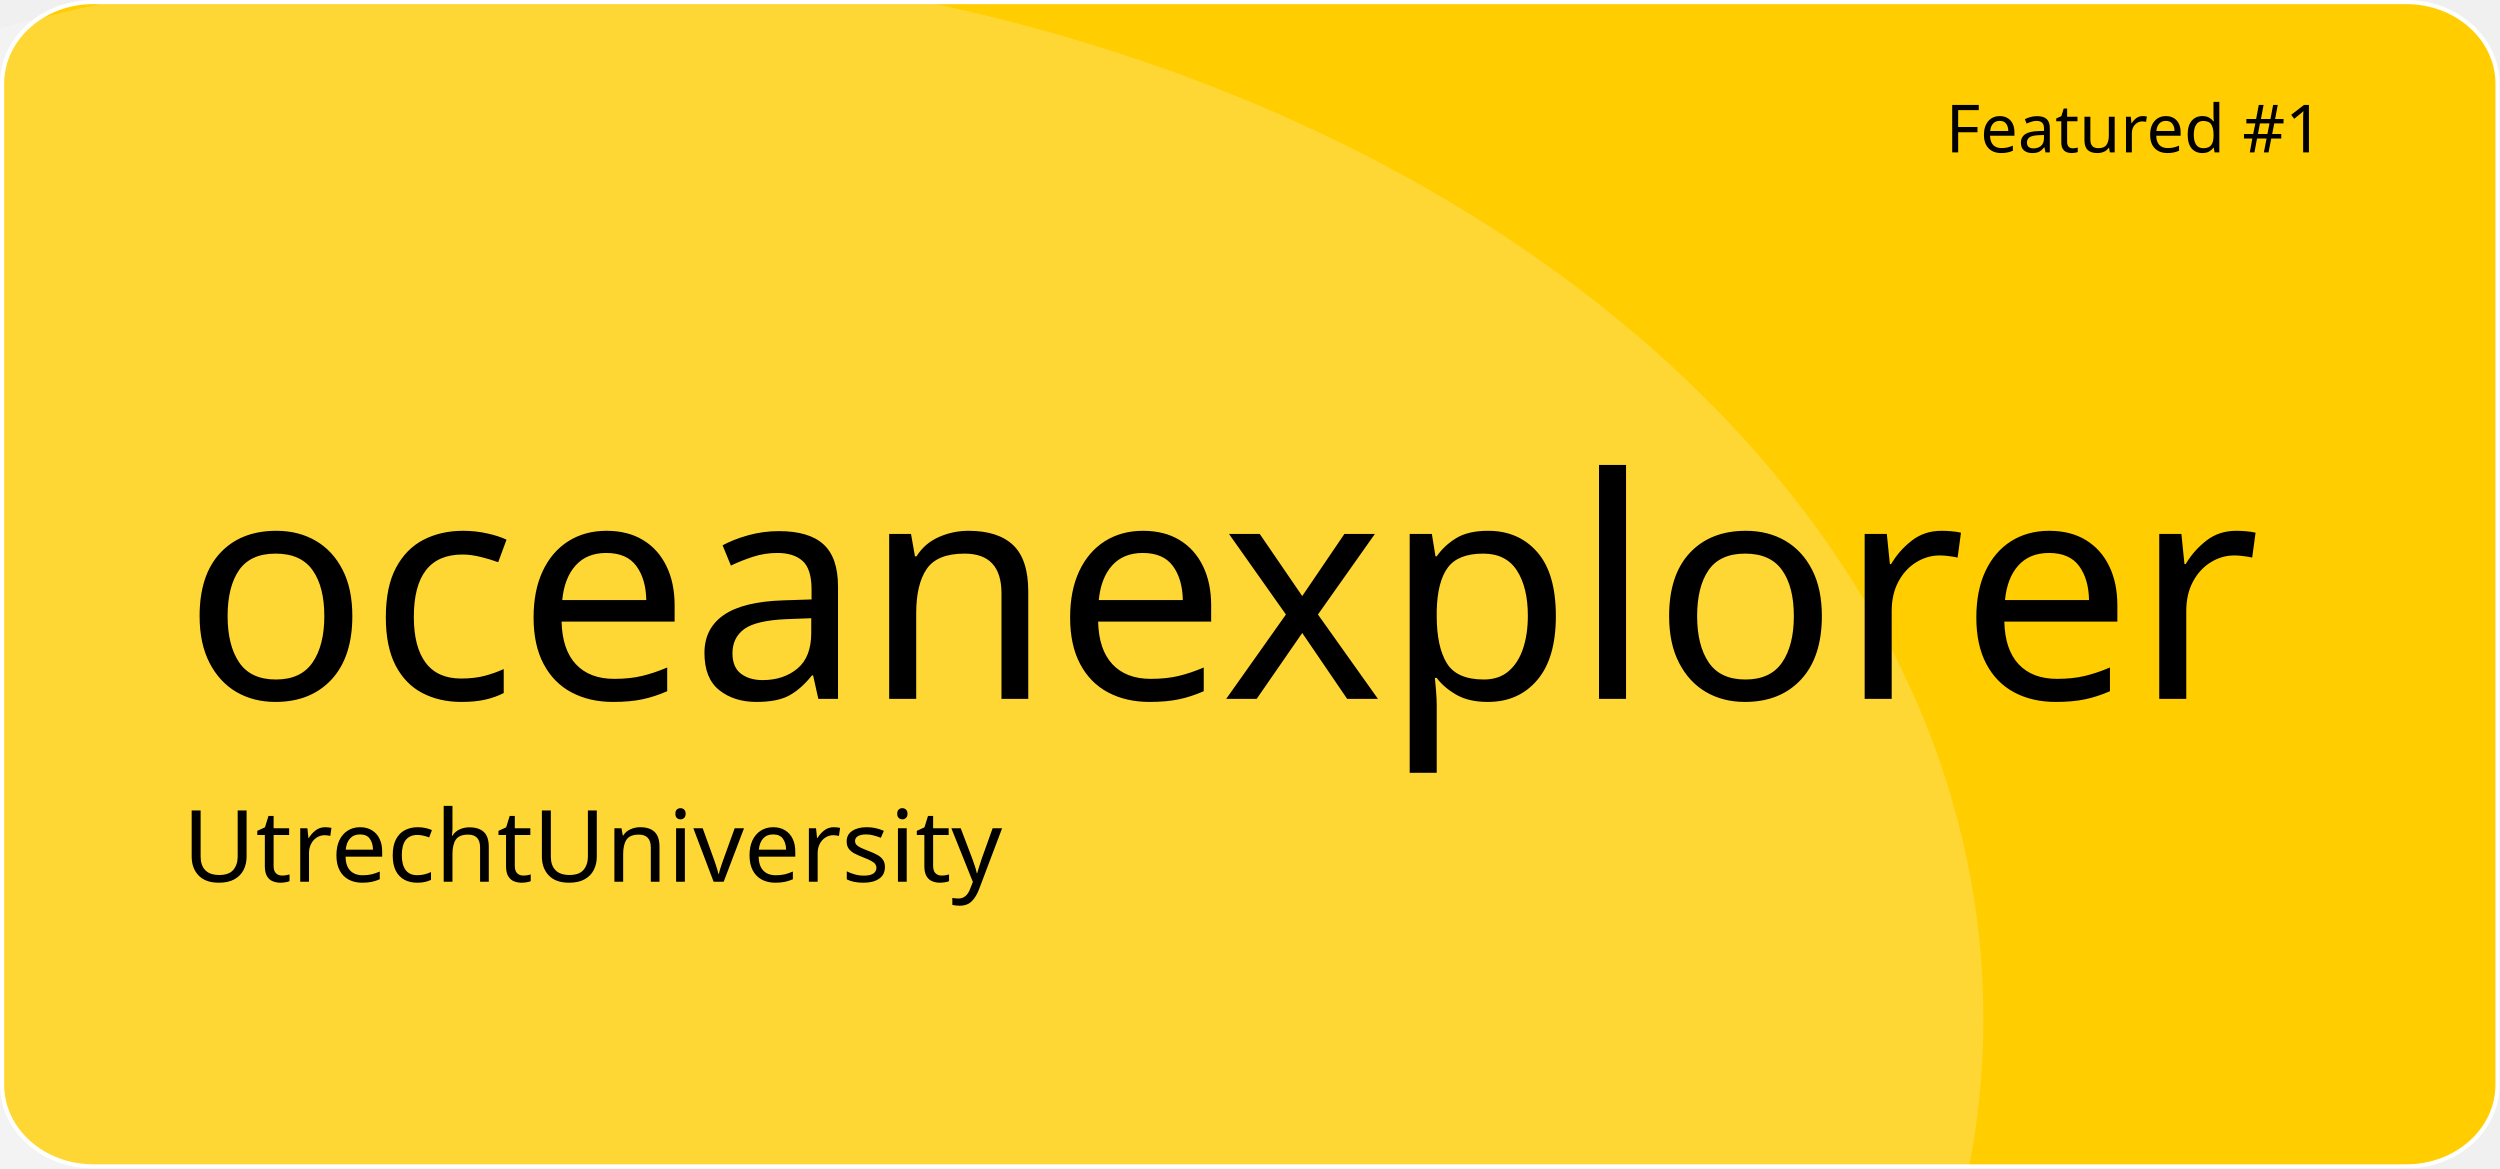
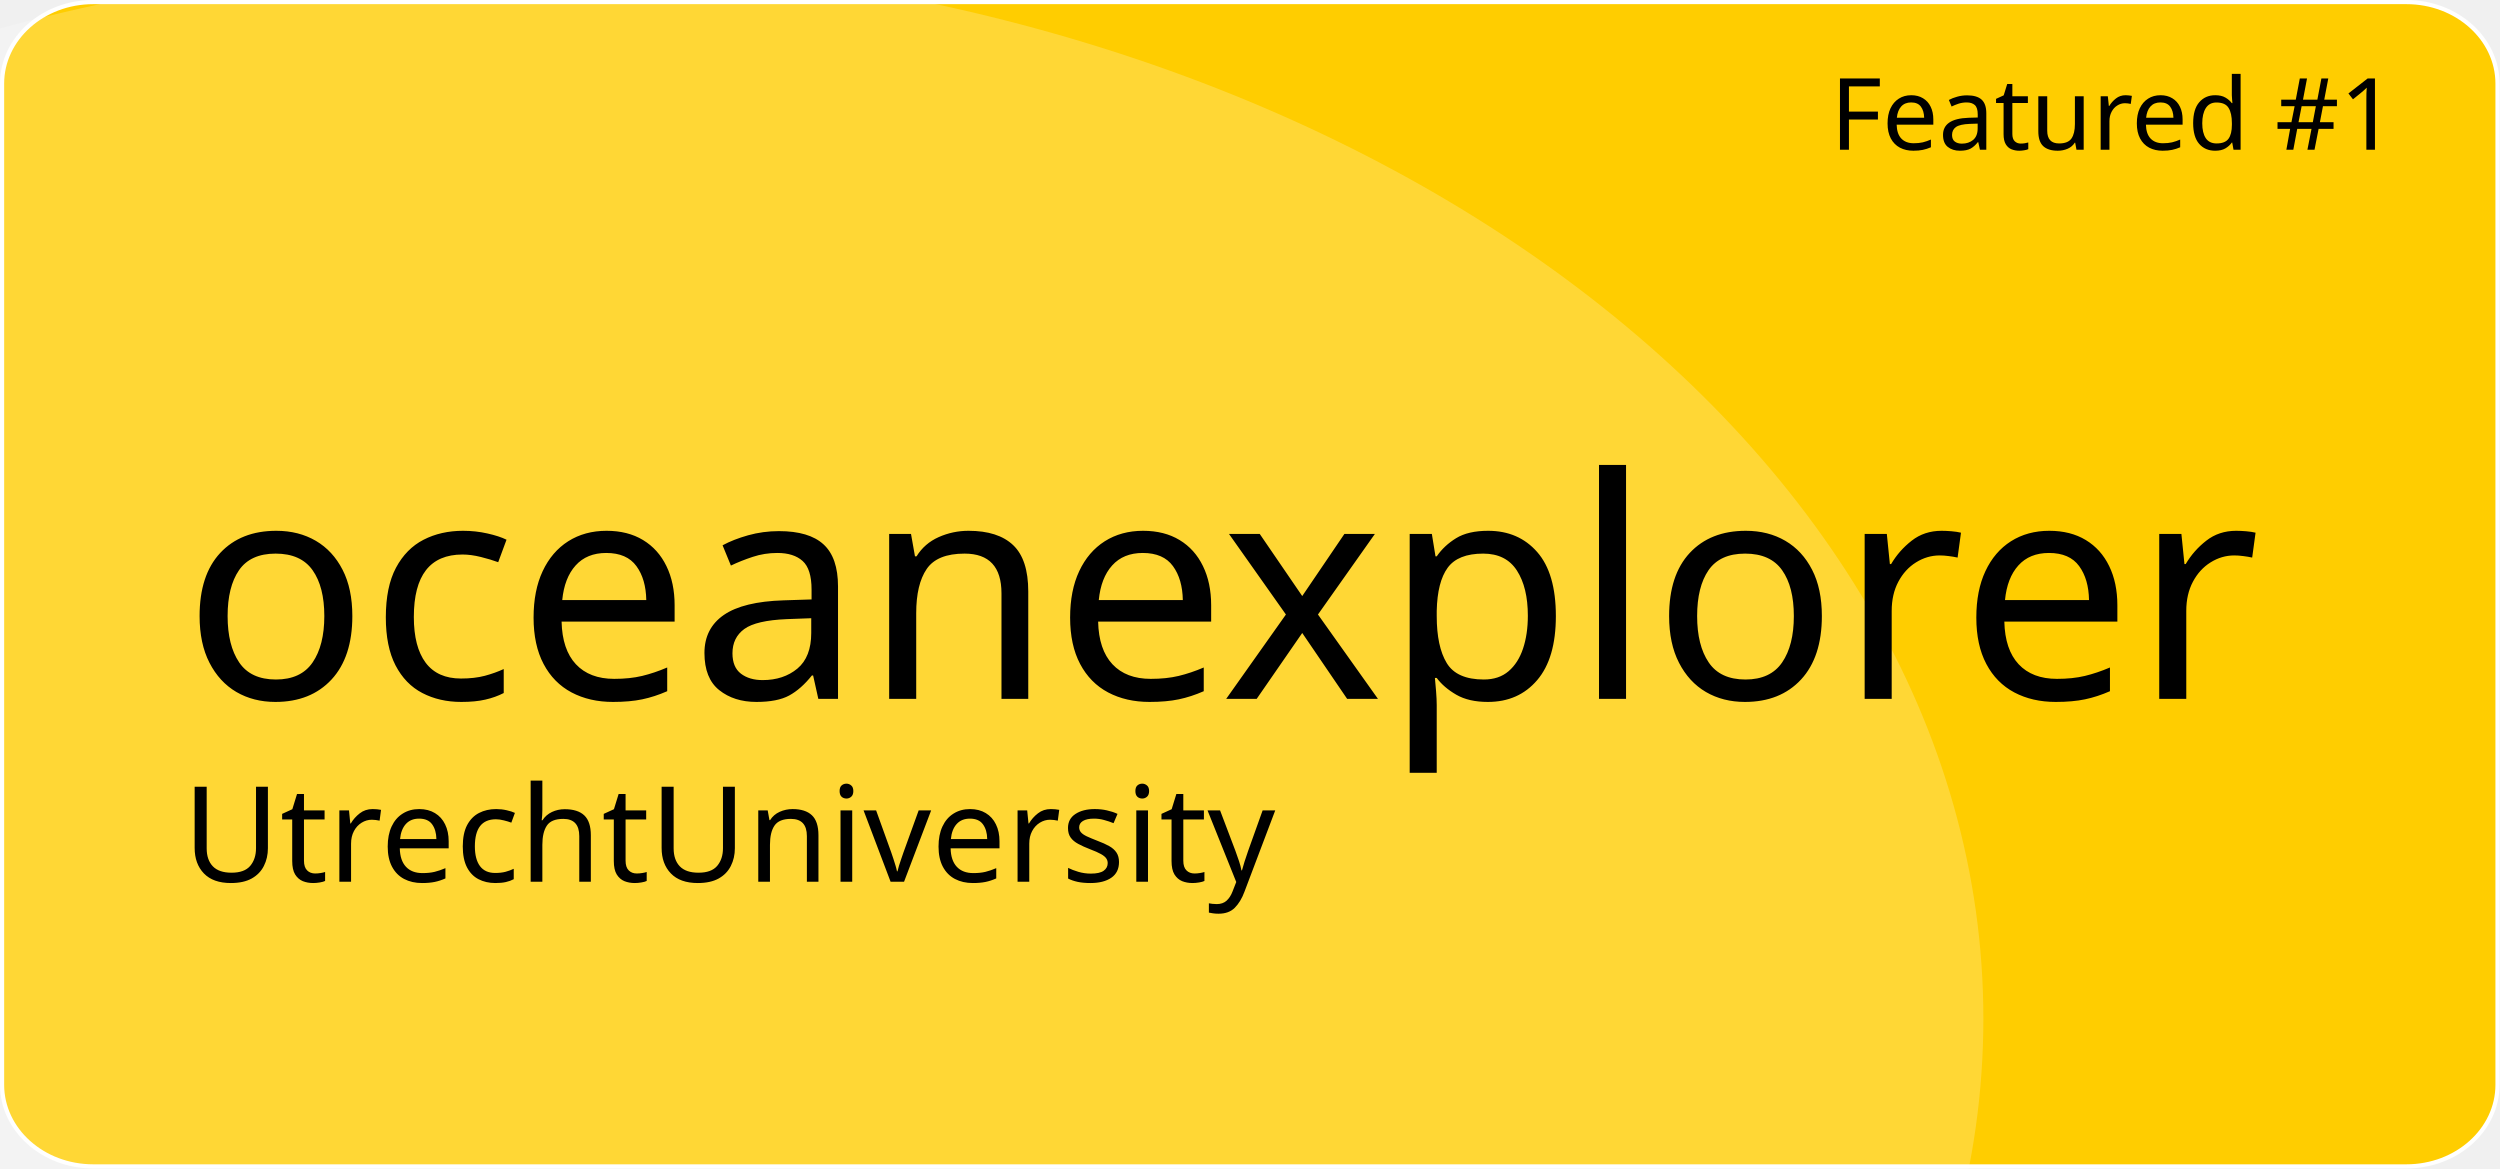
<svg xmlns="http://www.w3.org/2000/svg" version="1.1" id="a" x="0px" y="0px" viewBox="0 0 601 281" style="enable-background:new 0 0 601 281;" xml:space="preserve">
  <style type="text/css">
	.st0{fill:#FFCD00;stroke:#FFFFFF;stroke-miterlimit:10;}
	.st1{opacity:0.21;fill:#FFFFFF;enable-background:new    ;}
	.st2{font-family:'ArialMT';}
- 	.st3{font-size:16px;}
+ 	.st3{font-size:24px;}
	.st4{font-size:74px;}
- 	.st5{font-size:24px;}
+ 	.st5{font-size:32px;}
</style>
  <path id="b" class="st0" d="M22.4,0.5h556.1c12.1,0,21.9,8.8,21.9,19.6v240.7c0,10.8-9.8,19.6-21.9,19.6H22.4  c-12.1,0-21.9-8.8-21.9-19.6V20.1C0.5,9.3,10.3,0.5,22.4,0.5z" />
  <ellipse class="st1" cx="124.5" cy="244.9" rx="352.3" ry="254.4" />
-   <text transform="matrix(1 0 0 1 467.76 36.64)" class="st2 st3">Featured #1</text>
+   <text transform="matrix(1 0 0 1 440 36)" class="st2 st3">Featured #1</text>
  <text transform="matrix(1 0 0 1 43.92 168.01)" class="st2 st4">oceanexplorer</text>
  <text transform="matrix(1 0 0 1 43.92 211.97)" class="st2 st5">UtrechtUniversity</text>
</svg>
